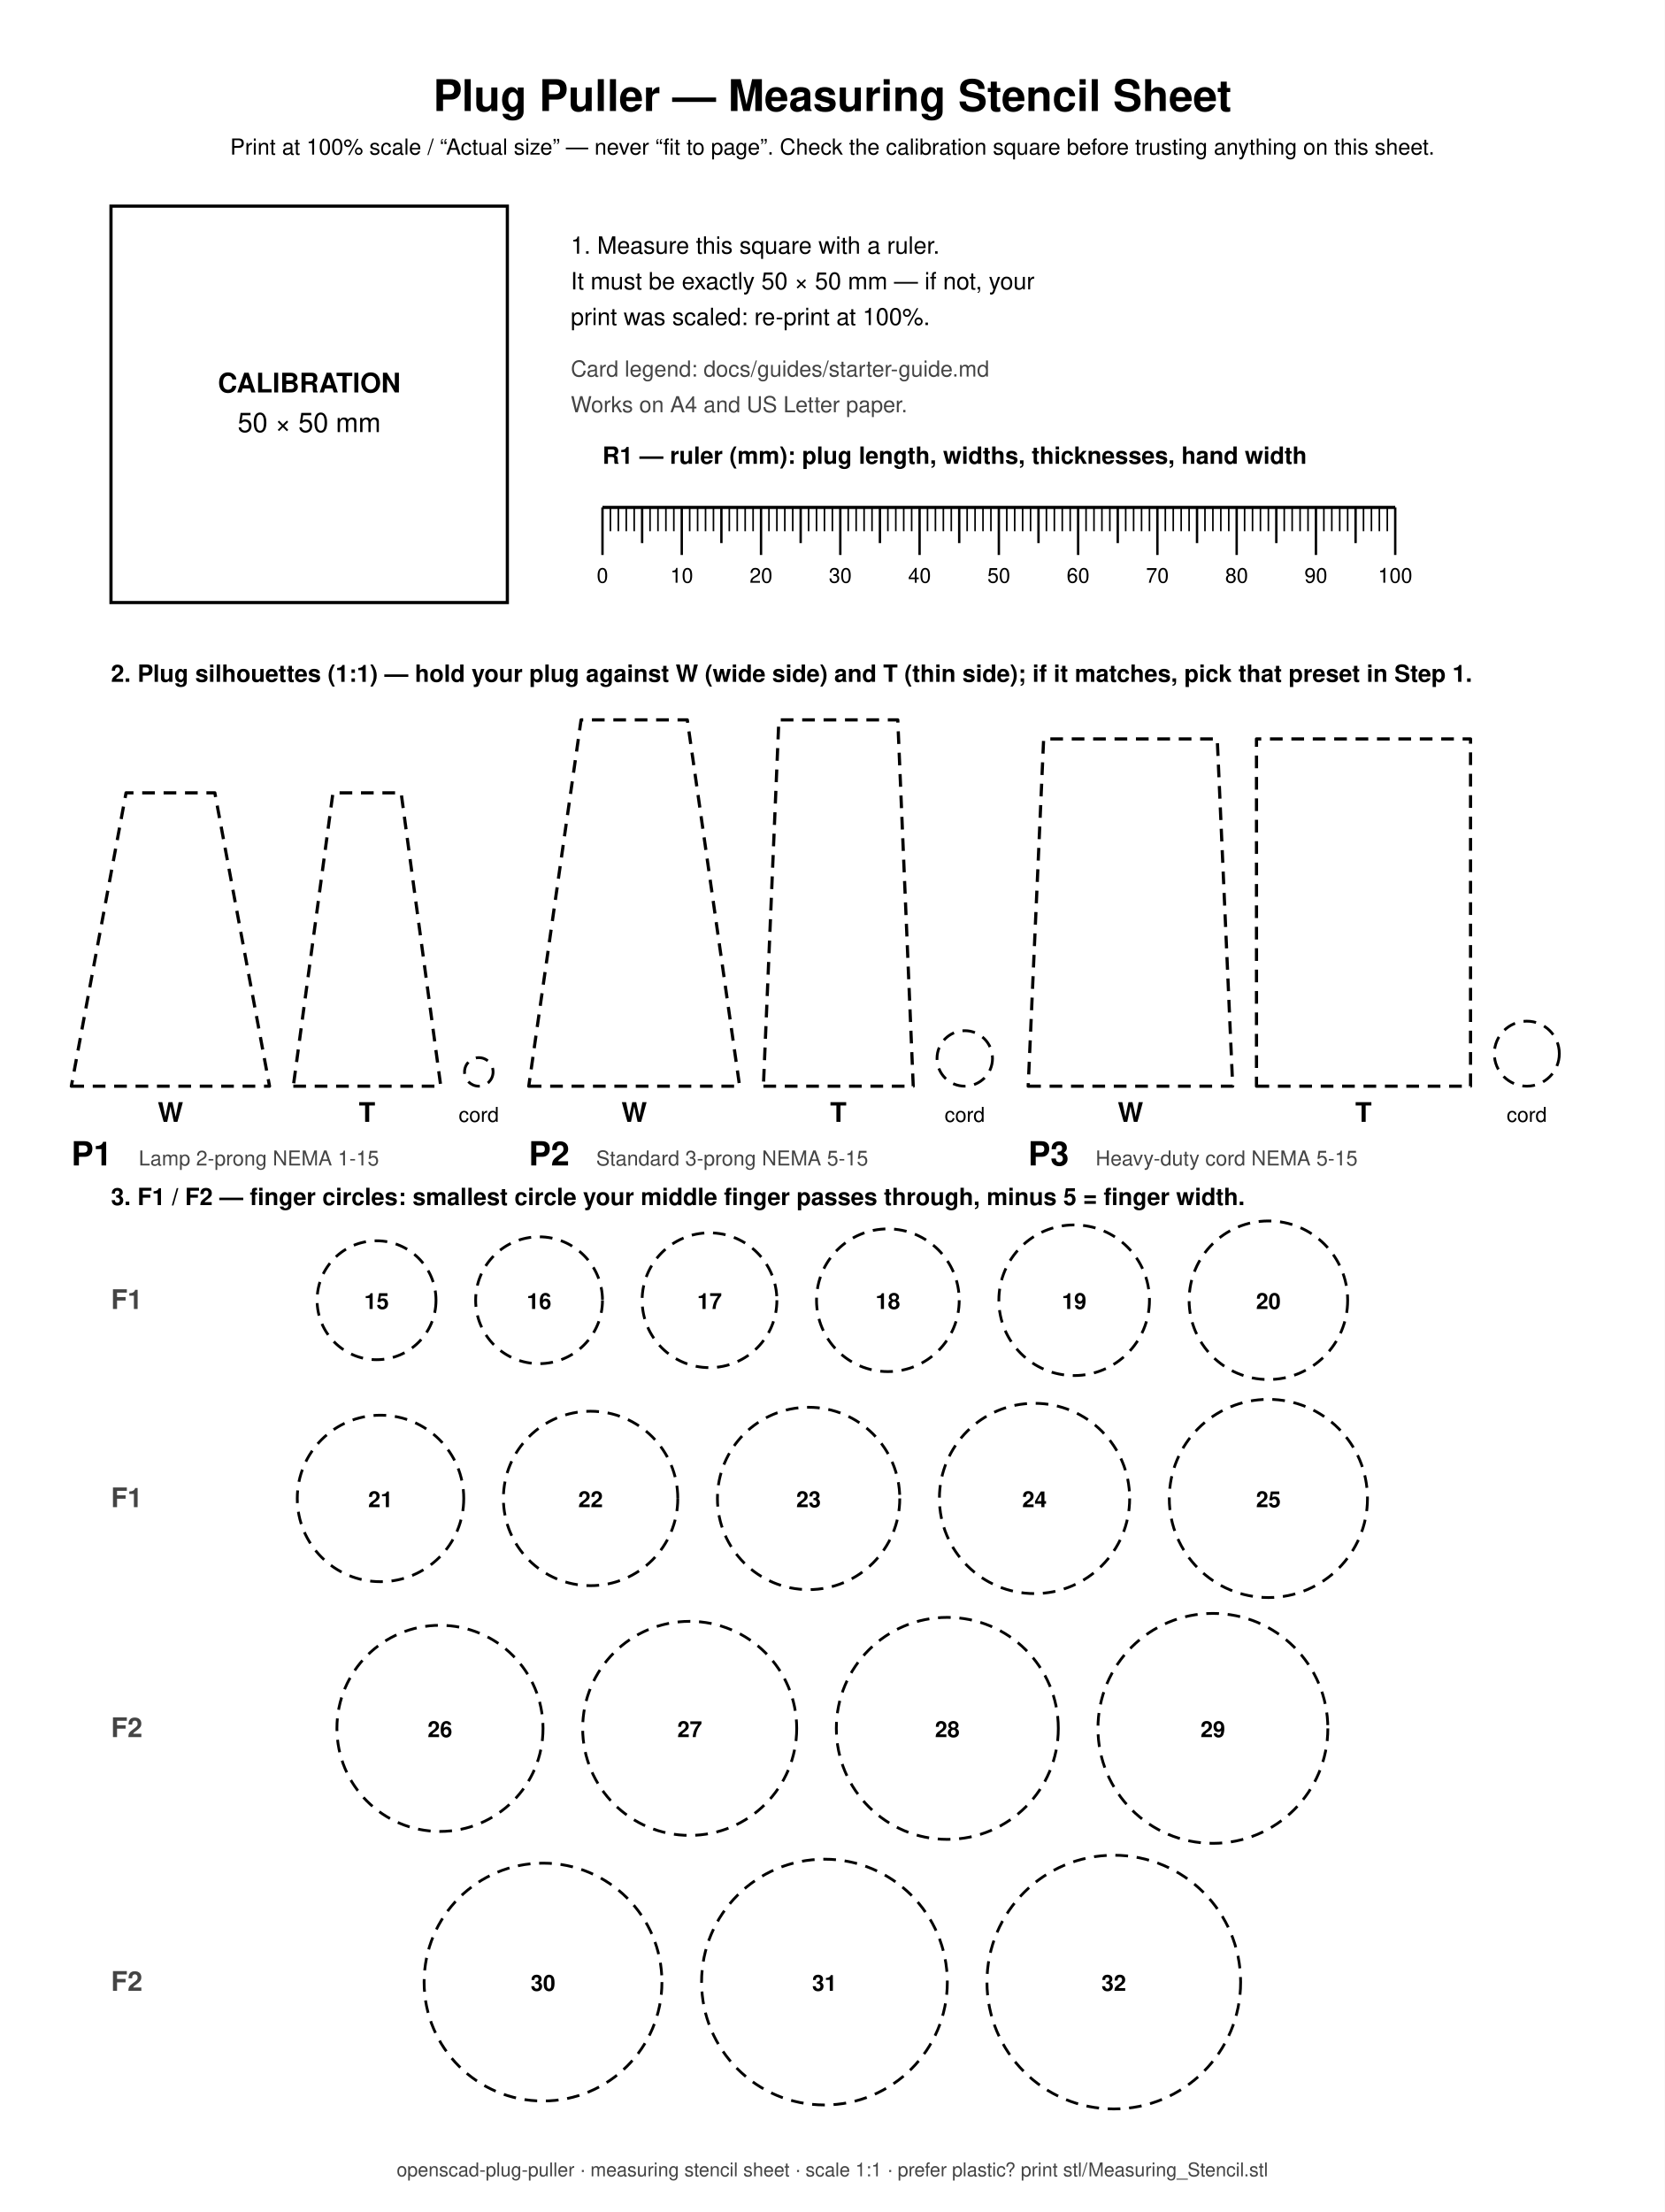
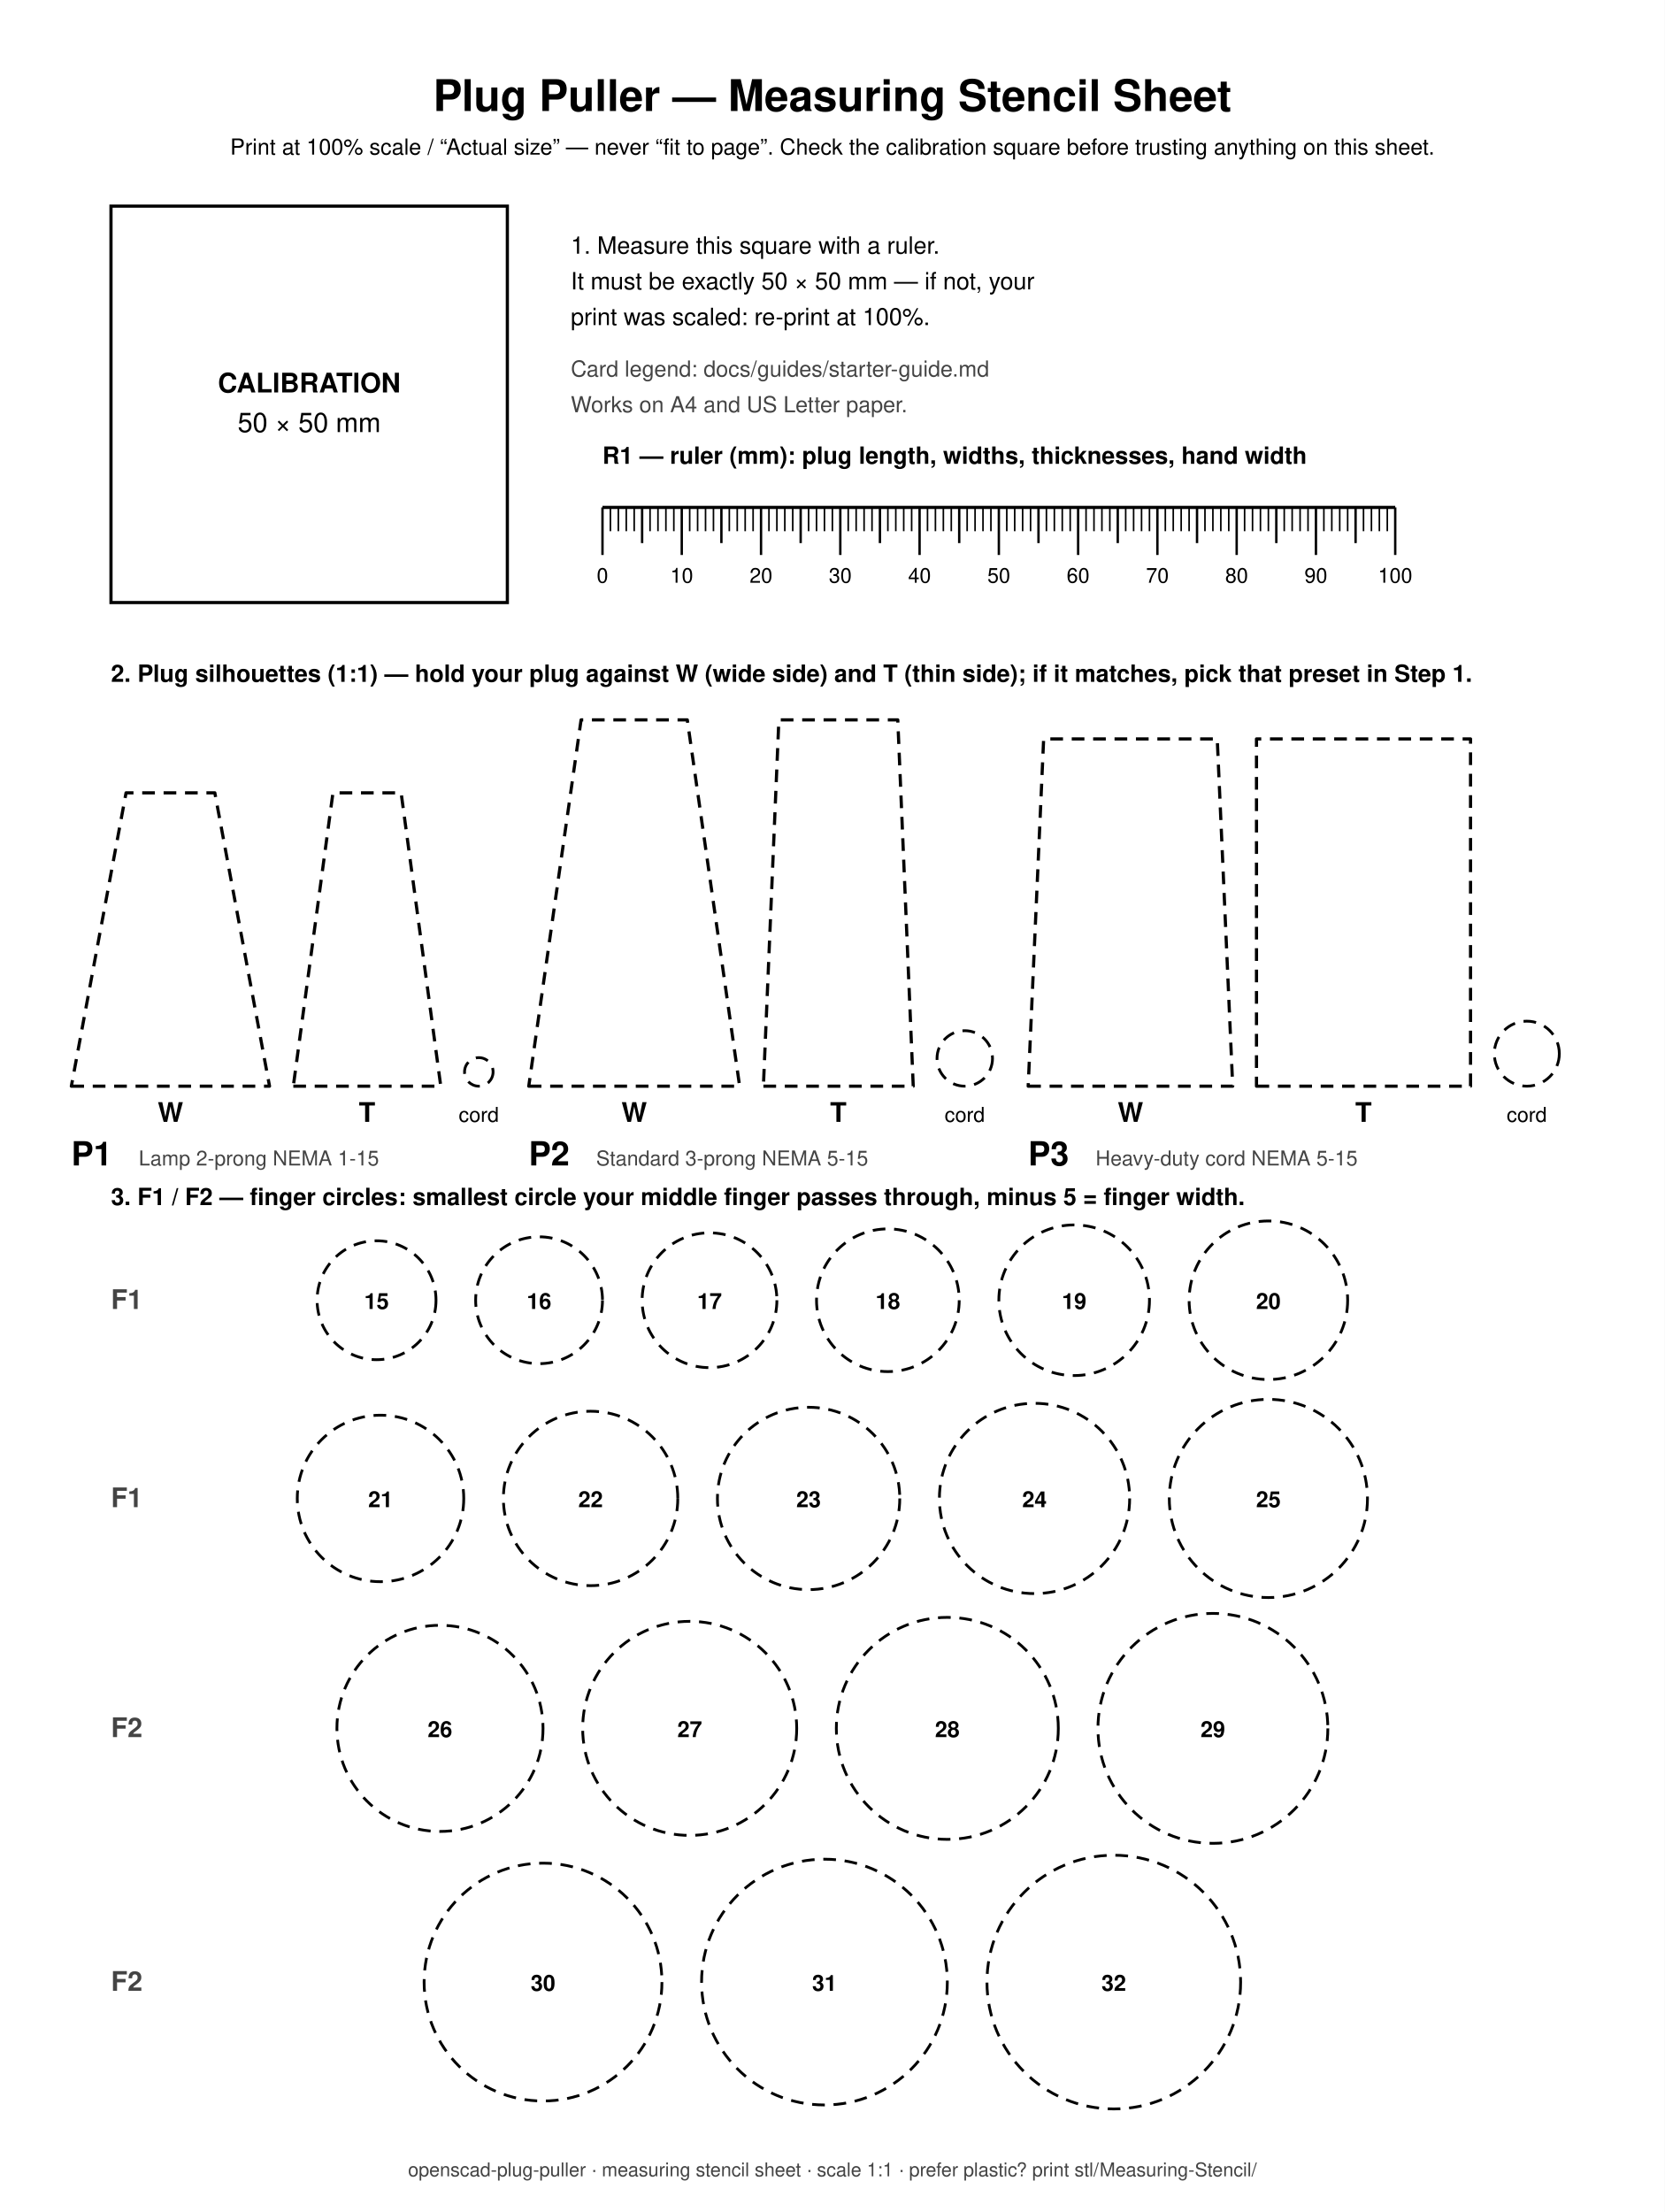
<svg xmlns="http://www.w3.org/2000/svg" width="210mm" height="279mm" viewBox="0 0 210 279">
  <rect x="0" y="0" width="210" height="279" fill="white" />
  <text x="105.000" y="14.000" font-family="Helvetica, Arial, sans-serif" font-size="5.5" font-weight="bold" text-anchor="middle" fill="black">Plug Puller — Measuring Stencil Sheet</text>
  <text x="105.000" y="19.500" font-family="Helvetica, Arial, sans-serif" font-size="2.8" font-weight="normal" text-anchor="middle" fill="black">Print at 100% scale / “Actual size” — never “fit to page”. Check the calibration square before trusting anything on this sheet.</text>
  <rect x="14" y="26" width="50" height="50" fill="none" stroke="black" stroke-width="0.4" />
  <text x="39.000" y="49.500" font-family="Helvetica, Arial, sans-serif" font-size="3.4" font-weight="bold" text-anchor="middle" fill="black">CALIBRATION</text>
  <text x="39.000" y="54.500" font-family="Helvetica, Arial, sans-serif" font-size="3.4" font-weight="normal" text-anchor="middle" fill="black">50 × 50 mm</text>
  <text x="72.000" y="32.000" font-family="Helvetica, Arial, sans-serif" font-size="3" font-weight="normal" text-anchor="start" fill="black">1. Measure this square with a ruler.</text>
  <text x="72.000" y="36.500" font-family="Helvetica, Arial, sans-serif" font-size="3" font-weight="normal" text-anchor="start" fill="black">It must be exactly 50 × 50 mm — if not, your</text>
  <text x="72.000" y="41.000" font-family="Helvetica, Arial, sans-serif" font-size="3" font-weight="normal" text-anchor="start" fill="black">print was scaled: re-print at 100%.</text>
  <text x="72.000" y="47.500" font-family="Helvetica, Arial, sans-serif" font-size="2.8" font-weight="normal" text-anchor="start" fill="#444444">Card legend: docs/guides/starter-guide.md</text>
  <text x="72.000" y="52.000" font-family="Helvetica, Arial, sans-serif" font-size="2.8" font-weight="normal" text-anchor="start" fill="#444444">Works on A4 and US Letter paper.</text>
  <text x="76.000" y="58.500" font-family="Helvetica, Arial, sans-serif" font-size="3" font-weight="bold" text-anchor="start" fill="black">R1 — ruler (mm): plug length, widths, thicknesses, hand width</text>
  <line x1="76.000" y1="64.000" x2="176.000" y2="64.000" stroke="black" stroke-width="0.4" />
  <line x1="76.000" y1="64.000" x2="76.000" y2="70.000" stroke="black" stroke-width="0.3" />
  <text x="76.000" y="73.500" font-family="Helvetica, Arial, sans-serif" font-size="2.6" font-weight="normal" text-anchor="middle" fill="black">0</text>
  <line x1="77.000" y1="64.000" x2="77.000" y2="67.000" stroke="black" stroke-width="0.2" />
  <line x1="78.000" y1="64.000" x2="78.000" y2="67.000" stroke="black" stroke-width="0.2" />
  <line x1="79.000" y1="64.000" x2="79.000" y2="67.000" stroke="black" stroke-width="0.2" />
  <line x1="80.000" y1="64.000" x2="80.000" y2="67.000" stroke="black" stroke-width="0.2" />
  <line x1="81.000" y1="64.000" x2="81.000" y2="68.500" stroke="black" stroke-width="0.3" />
  <line x1="82.000" y1="64.000" x2="82.000" y2="67.000" stroke="black" stroke-width="0.2" />
  <line x1="83.000" y1="64.000" x2="83.000" y2="67.000" stroke="black" stroke-width="0.2" />
  <line x1="84.000" y1="64.000" x2="84.000" y2="67.000" stroke="black" stroke-width="0.2" />
  <line x1="85.000" y1="64.000" x2="85.000" y2="67.000" stroke="black" stroke-width="0.2" />
  <line x1="86.000" y1="64.000" x2="86.000" y2="70.000" stroke="black" stroke-width="0.3" />
  <text x="86.000" y="73.500" font-family="Helvetica, Arial, sans-serif" font-size="2.6" font-weight="normal" text-anchor="middle" fill="black">10</text>
  <line x1="87.000" y1="64.000" x2="87.000" y2="67.000" stroke="black" stroke-width="0.2" />
  <line x1="88.000" y1="64.000" x2="88.000" y2="67.000" stroke="black" stroke-width="0.2" />
  <line x1="89.000" y1="64.000" x2="89.000" y2="67.000" stroke="black" stroke-width="0.2" />
  <line x1="90.000" y1="64.000" x2="90.000" y2="67.000" stroke="black" stroke-width="0.2" />
  <line x1="91.000" y1="64.000" x2="91.000" y2="68.500" stroke="black" stroke-width="0.3" />
  <line x1="92.000" y1="64.000" x2="92.000" y2="67.000" stroke="black" stroke-width="0.2" />
  <line x1="93.000" y1="64.000" x2="93.000" y2="67.000" stroke="black" stroke-width="0.2" />
  <line x1="94.000" y1="64.000" x2="94.000" y2="67.000" stroke="black" stroke-width="0.2" />
  <line x1="95.000" y1="64.000" x2="95.000" y2="67.000" stroke="black" stroke-width="0.2" />
  <line x1="96.000" y1="64.000" x2="96.000" y2="70.000" stroke="black" stroke-width="0.3" />
  <text x="96.000" y="73.500" font-family="Helvetica, Arial, sans-serif" font-size="2.6" font-weight="normal" text-anchor="middle" fill="black">20</text>
  <line x1="97.000" y1="64.000" x2="97.000" y2="67.000" stroke="black" stroke-width="0.2" />
  <line x1="98.000" y1="64.000" x2="98.000" y2="67.000" stroke="black" stroke-width="0.2" />
  <line x1="99.000" y1="64.000" x2="99.000" y2="67.000" stroke="black" stroke-width="0.2" />
  <line x1="100.000" y1="64.000" x2="100.000" y2="67.000" stroke="black" stroke-width="0.2" />
  <line x1="101.000" y1="64.000" x2="101.000" y2="68.500" stroke="black" stroke-width="0.3" />
  <line x1="102.000" y1="64.000" x2="102.000" y2="67.000" stroke="black" stroke-width="0.2" />
  <line x1="103.000" y1="64.000" x2="103.000" y2="67.000" stroke="black" stroke-width="0.2" />
  <line x1="104.000" y1="64.000" x2="104.000" y2="67.000" stroke="black" stroke-width="0.2" />
  <line x1="105.000" y1="64.000" x2="105.000" y2="67.000" stroke="black" stroke-width="0.2" />
  <line x1="106.000" y1="64.000" x2="106.000" y2="70.000" stroke="black" stroke-width="0.3" />
  <text x="106.000" y="73.500" font-family="Helvetica, Arial, sans-serif" font-size="2.6" font-weight="normal" text-anchor="middle" fill="black">30</text>
  <line x1="107.000" y1="64.000" x2="107.000" y2="67.000" stroke="black" stroke-width="0.2" />
  <line x1="108.000" y1="64.000" x2="108.000" y2="67.000" stroke="black" stroke-width="0.2" />
  <line x1="109.000" y1="64.000" x2="109.000" y2="67.000" stroke="black" stroke-width="0.2" />
  <line x1="110.000" y1="64.000" x2="110.000" y2="67.000" stroke="black" stroke-width="0.2" />
  <line x1="111.000" y1="64.000" x2="111.000" y2="68.500" stroke="black" stroke-width="0.3" />
  <line x1="112.000" y1="64.000" x2="112.000" y2="67.000" stroke="black" stroke-width="0.2" />
  <line x1="113.000" y1="64.000" x2="113.000" y2="67.000" stroke="black" stroke-width="0.2" />
  <line x1="114.000" y1="64.000" x2="114.000" y2="67.000" stroke="black" stroke-width="0.2" />
  <line x1="115.000" y1="64.000" x2="115.000" y2="67.000" stroke="black" stroke-width="0.2" />
  <line x1="116.000" y1="64.000" x2="116.000" y2="70.000" stroke="black" stroke-width="0.3" />
  <text x="116.000" y="73.500" font-family="Helvetica, Arial, sans-serif" font-size="2.6" font-weight="normal" text-anchor="middle" fill="black">40</text>
  <line x1="117.000" y1="64.000" x2="117.000" y2="67.000" stroke="black" stroke-width="0.2" />
  <line x1="118.000" y1="64.000" x2="118.000" y2="67.000" stroke="black" stroke-width="0.2" />
  <line x1="119.000" y1="64.000" x2="119.000" y2="67.000" stroke="black" stroke-width="0.2" />
  <line x1="120.000" y1="64.000" x2="120.000" y2="67.000" stroke="black" stroke-width="0.2" />
  <line x1="121.000" y1="64.000" x2="121.000" y2="68.500" stroke="black" stroke-width="0.3" />
  <line x1="122.000" y1="64.000" x2="122.000" y2="67.000" stroke="black" stroke-width="0.2" />
  <line x1="123.000" y1="64.000" x2="123.000" y2="67.000" stroke="black" stroke-width="0.2" />
  <line x1="124.000" y1="64.000" x2="124.000" y2="67.000" stroke="black" stroke-width="0.2" />
  <line x1="125.000" y1="64.000" x2="125.000" y2="67.000" stroke="black" stroke-width="0.2" />
  <line x1="126.000" y1="64.000" x2="126.000" y2="70.000" stroke="black" stroke-width="0.3" />
  <text x="126.000" y="73.500" font-family="Helvetica, Arial, sans-serif" font-size="2.6" font-weight="normal" text-anchor="middle" fill="black">50</text>
  <line x1="127.000" y1="64.000" x2="127.000" y2="67.000" stroke="black" stroke-width="0.2" />
  <line x1="128.000" y1="64.000" x2="128.000" y2="67.000" stroke="black" stroke-width="0.2" />
  <line x1="129.000" y1="64.000" x2="129.000" y2="67.000" stroke="black" stroke-width="0.2" />
  <line x1="130.000" y1="64.000" x2="130.000" y2="67.000" stroke="black" stroke-width="0.2" />
  <line x1="131.000" y1="64.000" x2="131.000" y2="68.500" stroke="black" stroke-width="0.3" />
  <line x1="132.000" y1="64.000" x2="132.000" y2="67.000" stroke="black" stroke-width="0.2" />
  <line x1="133.000" y1="64.000" x2="133.000" y2="67.000" stroke="black" stroke-width="0.2" />
  <line x1="134.000" y1="64.000" x2="134.000" y2="67.000" stroke="black" stroke-width="0.2" />
  <line x1="135.000" y1="64.000" x2="135.000" y2="67.000" stroke="black" stroke-width="0.2" />
  <line x1="136.000" y1="64.000" x2="136.000" y2="70.000" stroke="black" stroke-width="0.3" />
  <text x="136.000" y="73.500" font-family="Helvetica, Arial, sans-serif" font-size="2.6" font-weight="normal" text-anchor="middle" fill="black">60</text>
  <line x1="137.000" y1="64.000" x2="137.000" y2="67.000" stroke="black" stroke-width="0.2" />
  <line x1="138.000" y1="64.000" x2="138.000" y2="67.000" stroke="black" stroke-width="0.2" />
  <line x1="139.000" y1="64.000" x2="139.000" y2="67.000" stroke="black" stroke-width="0.2" />
  <line x1="140.000" y1="64.000" x2="140.000" y2="67.000" stroke="black" stroke-width="0.2" />
  <line x1="141.000" y1="64.000" x2="141.000" y2="68.500" stroke="black" stroke-width="0.3" />
  <line x1="142.000" y1="64.000" x2="142.000" y2="67.000" stroke="black" stroke-width="0.2" />
  <line x1="143.000" y1="64.000" x2="143.000" y2="67.000" stroke="black" stroke-width="0.2" />
  <line x1="144.000" y1="64.000" x2="144.000" y2="67.000" stroke="black" stroke-width="0.2" />
  <line x1="145.000" y1="64.000" x2="145.000" y2="67.000" stroke="black" stroke-width="0.2" />
  <line x1="146.000" y1="64.000" x2="146.000" y2="70.000" stroke="black" stroke-width="0.3" />
  <text x="146.000" y="73.500" font-family="Helvetica, Arial, sans-serif" font-size="2.6" font-weight="normal" text-anchor="middle" fill="black">70</text>
  <line x1="147.000" y1="64.000" x2="147.000" y2="67.000" stroke="black" stroke-width="0.2" />
  <line x1="148.000" y1="64.000" x2="148.000" y2="67.000" stroke="black" stroke-width="0.2" />
  <line x1="149.000" y1="64.000" x2="149.000" y2="67.000" stroke="black" stroke-width="0.2" />
  <line x1="150.000" y1="64.000" x2="150.000" y2="67.000" stroke="black" stroke-width="0.2" />
  <line x1="151.000" y1="64.000" x2="151.000" y2="68.500" stroke="black" stroke-width="0.3" />
  <line x1="152.000" y1="64.000" x2="152.000" y2="67.000" stroke="black" stroke-width="0.2" />
  <line x1="153.000" y1="64.000" x2="153.000" y2="67.000" stroke="black" stroke-width="0.2" />
  <line x1="154.000" y1="64.000" x2="154.000" y2="67.000" stroke="black" stroke-width="0.2" />
  <line x1="155.000" y1="64.000" x2="155.000" y2="67.000" stroke="black" stroke-width="0.2" />
  <line x1="156.000" y1="64.000" x2="156.000" y2="70.000" stroke="black" stroke-width="0.3" />
  <text x="156.000" y="73.500" font-family="Helvetica, Arial, sans-serif" font-size="2.6" font-weight="normal" text-anchor="middle" fill="black">80</text>
  <line x1="157.000" y1="64.000" x2="157.000" y2="67.000" stroke="black" stroke-width="0.2" />
  <line x1="158.000" y1="64.000" x2="158.000" y2="67.000" stroke="black" stroke-width="0.2" />
  <line x1="159.000" y1="64.000" x2="159.000" y2="67.000" stroke="black" stroke-width="0.2" />
  <line x1="160.000" y1="64.000" x2="160.000" y2="67.000" stroke="black" stroke-width="0.2" />
  <line x1="161.000" y1="64.000" x2="161.000" y2="68.500" stroke="black" stroke-width="0.3" />
  <line x1="162.000" y1="64.000" x2="162.000" y2="67.000" stroke="black" stroke-width="0.2" />
  <line x1="163.000" y1="64.000" x2="163.000" y2="67.000" stroke="black" stroke-width="0.2" />
  <line x1="164.000" y1="64.000" x2="164.000" y2="67.000" stroke="black" stroke-width="0.2" />
  <line x1="165.000" y1="64.000" x2="165.000" y2="67.000" stroke="black" stroke-width="0.2" />
  <line x1="166.000" y1="64.000" x2="166.000" y2="70.000" stroke="black" stroke-width="0.3" />
  <text x="166.000" y="73.500" font-family="Helvetica, Arial, sans-serif" font-size="2.6" font-weight="normal" text-anchor="middle" fill="black">90</text>
  <line x1="167.000" y1="64.000" x2="167.000" y2="67.000" stroke="black" stroke-width="0.2" />
  <line x1="168.000" y1="64.000" x2="168.000" y2="67.000" stroke="black" stroke-width="0.2" />
  <line x1="169.000" y1="64.000" x2="169.000" y2="67.000" stroke="black" stroke-width="0.2" />
  <line x1="170.000" y1="64.000" x2="170.000" y2="67.000" stroke="black" stroke-width="0.2" />
  <line x1="171.000" y1="64.000" x2="171.000" y2="68.500" stroke="black" stroke-width="0.3" />
  <line x1="172.000" y1="64.000" x2="172.000" y2="67.000" stroke="black" stroke-width="0.2" />
  <line x1="173.000" y1="64.000" x2="173.000" y2="67.000" stroke="black" stroke-width="0.2" />
  <line x1="174.000" y1="64.000" x2="174.000" y2="67.000" stroke="black" stroke-width="0.2" />
  <line x1="175.000" y1="64.000" x2="175.000" y2="67.000" stroke="black" stroke-width="0.2" />
  <line x1="176.000" y1="64.000" x2="176.000" y2="70.000" stroke="black" stroke-width="0.3" />
  <text x="176.000" y="73.500" font-family="Helvetica, Arial, sans-serif" font-size="2.6" font-weight="normal" text-anchor="middle" fill="black">100</text>
  <text x="14.000" y="86.000" font-family="Helvetica, Arial, sans-serif" font-size="3" font-weight="bold" text-anchor="start" fill="black">2. Plug silhouettes (1:1) — hold your plug against W (wide side) and T (thin side); if it matches, pick that preset in Step 1.</text>
  <polygon points="9.000,137.000 34.000,137.000 27.100,100.000 15.900,100.000" fill="none" stroke="black" stroke-width="0.4" stroke-linejoin="round" stroke-dasharray="1.6,1.1" />
  <polygon points="37.000,137.000 55.600,137.000 50.600,100.000 42.000,100.000" fill="none" stroke="black" stroke-width="0.4" stroke-linejoin="round" stroke-dasharray="1.6,1.1" />
  <circle cx="60.400" cy="135.200" r="1.800" fill="none" stroke="black" stroke-width="0.35" stroke-dasharray="1.6,1.1" />
  <text x="21.500" y="141.500" font-family="Helvetica, Arial, sans-serif" font-size="3.4" font-weight="bold" text-anchor="middle" fill="black">W</text>
  <text x="46.300" y="141.500" font-family="Helvetica, Arial, sans-serif" font-size="3.4" font-weight="bold" text-anchor="middle" fill="black">T</text>
  <text x="60.400" y="141.500" font-family="Helvetica, Arial, sans-serif" font-size="2.6" font-weight="normal" text-anchor="middle" fill="black">cord</text>
  <text x="9.000" y="147.000" font-family="Helvetica, Arial, sans-serif" font-size="4.2" font-weight="bold" text-anchor="start" fill="black">P1</text>
  <text x="17.500" y="147.000" font-family="Helvetica, Arial, sans-serif" font-size="2.6" font-weight="normal" text-anchor="start" fill="#444444">Lamp 2-prong NEMA 1-15</text>
  <polygon points="66.700,137.000 93.300,137.000 86.700,90.800 73.300,90.800" fill="none" stroke="black" stroke-width="0.4" stroke-linejoin="round" stroke-dasharray="1.6,1.1" />
  <polygon points="96.300,137.000 115.200,137.000 113.250,90.800 98.250,90.800" fill="none" stroke="black" stroke-width="0.4" stroke-linejoin="round" stroke-dasharray="1.6,1.1" />
  <circle cx="121.700" cy="133.500" r="3.500" fill="none" stroke="black" stroke-width="0.35" stroke-dasharray="1.6,1.1" />
  <text x="80.000" y="141.500" font-family="Helvetica, Arial, sans-serif" font-size="3.4" font-weight="bold" text-anchor="middle" fill="black">W</text>
  <text x="105.750" y="141.500" font-family="Helvetica, Arial, sans-serif" font-size="3.4" font-weight="bold" text-anchor="middle" fill="black">T</text>
  <text x="121.700" y="141.500" font-family="Helvetica, Arial, sans-serif" font-size="2.6" font-weight="normal" text-anchor="middle" fill="black">cord</text>
  <text x="66.700" y="147.000" font-family="Helvetica, Arial, sans-serif" font-size="4.2" font-weight="bold" text-anchor="start" fill="black">P2</text>
  <text x="75.200" y="147.000" font-family="Helvetica, Arial, sans-serif" font-size="2.6" font-weight="normal" text-anchor="start" fill="#444444">Standard 3-prong NEMA 5-15</text>
  <polygon points="129.700,137.000 155.500,137.000 153.550,93.200 131.650,93.200" fill="none" stroke="black" stroke-width="0.4" stroke-linejoin="round" stroke-dasharray="1.6,1.1" />
  <polygon points="158.500,137.000 185.500,137.000 185.500,93.200 158.500,93.200" fill="none" stroke="black" stroke-width="0.4" stroke-linejoin="round" stroke-dasharray="1.6,1.1" />
  <circle cx="192.600" cy="132.900" r="4.100" fill="none" stroke="black" stroke-width="0.35" stroke-dasharray="1.6,1.1" />
  <text x="142.600" y="141.500" font-family="Helvetica, Arial, sans-serif" font-size="3.4" font-weight="bold" text-anchor="middle" fill="black">W</text>
  <text x="172.000" y="141.500" font-family="Helvetica, Arial, sans-serif" font-size="3.4" font-weight="bold" text-anchor="middle" fill="black">T</text>
  <text x="192.600" y="141.500" font-family="Helvetica, Arial, sans-serif" font-size="2.6" font-weight="normal" text-anchor="middle" fill="black">cord</text>
  <text x="129.700" y="147.000" font-family="Helvetica, Arial, sans-serif" font-size="4.2" font-weight="bold" text-anchor="start" fill="black">P3</text>
  <text x="138.200" y="147.000" font-family="Helvetica, Arial, sans-serif" font-size="2.6" font-weight="normal" text-anchor="start" fill="#444444">Heavy-duty cord NEMA 5-15</text>
  <text x="14.000" y="152.000" font-family="Helvetica, Arial, sans-serif" font-size="3" font-weight="bold" text-anchor="start" fill="black">3. F1 / F2 — finger circles: smallest circle your middle finger passes through, minus 5 = finger width.</text>
  <circle cx="47.500" cy="164.000" r="7.500" fill="none" stroke="black" stroke-width="0.35" stroke-dasharray="1.6,1.1" />
  <text x="47.500" y="165.100" font-family="Helvetica, Arial, sans-serif" font-size="2.8" font-weight="bold" text-anchor="middle" fill="black">15</text>
  <circle cx="68.000" cy="164.000" r="8.000" fill="none" stroke="black" stroke-width="0.35" stroke-dasharray="1.6,1.1" />
  <text x="68.000" y="165.100" font-family="Helvetica, Arial, sans-serif" font-size="2.8" font-weight="bold" text-anchor="middle" fill="black">16</text>
  <circle cx="89.500" cy="164.000" r="8.500" fill="none" stroke="black" stroke-width="0.35" stroke-dasharray="1.6,1.1" />
  <text x="89.500" y="165.100" font-family="Helvetica, Arial, sans-serif" font-size="2.8" font-weight="bold" text-anchor="middle" fill="black">17</text>
  <circle cx="112.000" cy="164.000" r="9.000" fill="none" stroke="black" stroke-width="0.35" stroke-dasharray="1.6,1.1" />
  <text x="112.000" y="165.100" font-family="Helvetica, Arial, sans-serif" font-size="2.8" font-weight="bold" text-anchor="middle" fill="black">18</text>
  <circle cx="135.500" cy="164.000" r="9.500" fill="none" stroke="black" stroke-width="0.35" stroke-dasharray="1.6,1.1" />
  <text x="135.500" y="165.100" font-family="Helvetica, Arial, sans-serif" font-size="2.8" font-weight="bold" text-anchor="middle" fill="black">19</text>
  <circle cx="160.000" cy="164.000" r="10.000" fill="none" stroke="black" stroke-width="0.35" stroke-dasharray="1.6,1.1" />
  <text x="160.000" y="165.100" font-family="Helvetica, Arial, sans-serif" font-size="2.8" font-weight="bold" text-anchor="middle" fill="black">20</text>
  <text x="14.000" y="165.100" font-family="Helvetica, Arial, sans-serif" font-size="3.4" font-weight="bold" text-anchor="start" fill="#444444">F1</text>
  <circle cx="48.000" cy="189.000" r="10.500" fill="none" stroke="black" stroke-width="0.35" stroke-dasharray="1.6,1.1" />
  <text x="48.000" y="190.100" font-family="Helvetica, Arial, sans-serif" font-size="2.8" font-weight="bold" text-anchor="middle" fill="black">21</text>
  <circle cx="74.500" cy="189.000" r="11.000" fill="none" stroke="black" stroke-width="0.35" stroke-dasharray="1.6,1.1" />
  <text x="74.500" y="190.100" font-family="Helvetica, Arial, sans-serif" font-size="2.8" font-weight="bold" text-anchor="middle" fill="black">22</text>
  <circle cx="102.000" cy="189.000" r="11.500" fill="none" stroke="black" stroke-width="0.35" stroke-dasharray="1.6,1.1" />
  <text x="102.000" y="190.100" font-family="Helvetica, Arial, sans-serif" font-size="2.8" font-weight="bold" text-anchor="middle" fill="black">23</text>
  <circle cx="130.500" cy="189.000" r="12.000" fill="none" stroke="black" stroke-width="0.35" stroke-dasharray="1.6,1.1" />
  <text x="130.500" y="190.100" font-family="Helvetica, Arial, sans-serif" font-size="2.8" font-weight="bold" text-anchor="middle" fill="black">24</text>
  <circle cx="160.000" cy="189.000" r="12.500" fill="none" stroke="black" stroke-width="0.35" stroke-dasharray="1.6,1.1" />
  <text x="160.000" y="190.100" font-family="Helvetica, Arial, sans-serif" font-size="2.8" font-weight="bold" text-anchor="middle" fill="black">25</text>
  <text x="14.000" y="190.100" font-family="Helvetica, Arial, sans-serif" font-size="3.4" font-weight="bold" text-anchor="start" fill="#444444">F1</text>
  <circle cx="55.500" cy="218.000" r="13.000" fill="none" stroke="black" stroke-width="0.35" stroke-dasharray="1.6,1.1" />
  <text x="55.500" y="219.100" font-family="Helvetica, Arial, sans-serif" font-size="2.8" font-weight="bold" text-anchor="middle" fill="black">26</text>
  <circle cx="87.000" cy="218.000" r="13.500" fill="none" stroke="black" stroke-width="0.35" stroke-dasharray="1.6,1.1" />
  <text x="87.000" y="219.100" font-family="Helvetica, Arial, sans-serif" font-size="2.8" font-weight="bold" text-anchor="middle" fill="black">27</text>
  <circle cx="119.500" cy="218.000" r="14.000" fill="none" stroke="black" stroke-width="0.35" stroke-dasharray="1.6,1.1" />
  <text x="119.500" y="219.100" font-family="Helvetica, Arial, sans-serif" font-size="2.8" font-weight="bold" text-anchor="middle" fill="black">28</text>
  <circle cx="153.000" cy="218.000" r="14.500" fill="none" stroke="black" stroke-width="0.35" stroke-dasharray="1.6,1.1" />
  <text x="153.000" y="219.100" font-family="Helvetica, Arial, sans-serif" font-size="2.8" font-weight="bold" text-anchor="middle" fill="black">29</text>
  <text x="14.000" y="219.100" font-family="Helvetica, Arial, sans-serif" font-size="3.4" font-weight="bold" text-anchor="start" fill="#444444">F2</text>
  <circle cx="68.500" cy="250.000" r="15.000" fill="none" stroke="black" stroke-width="0.35" stroke-dasharray="1.6,1.1" />
  <text x="68.500" y="251.100" font-family="Helvetica, Arial, sans-serif" font-size="2.8" font-weight="bold" text-anchor="middle" fill="black">30</text>
  <circle cx="104.000" cy="250.000" r="15.500" fill="none" stroke="black" stroke-width="0.35" stroke-dasharray="1.6,1.1" />
  <text x="104.000" y="251.100" font-family="Helvetica, Arial, sans-serif" font-size="2.8" font-weight="bold" text-anchor="middle" fill="black">31</text>
  <circle cx="140.500" cy="250.000" r="16.000" fill="none" stroke="black" stroke-width="0.35" stroke-dasharray="1.6,1.1" />
  <text x="140.500" y="251.100" font-family="Helvetica, Arial, sans-serif" font-size="2.8" font-weight="bold" text-anchor="middle" fill="black">32</text>
  <text x="14.000" y="251.100" font-family="Helvetica, Arial, sans-serif" font-size="3.4" font-weight="bold" text-anchor="start" fill="#444444">F2</text>
-   <text x="105.000" y="274.500" font-family="Helvetica, Arial, sans-serif" font-size="2.4" font-weight="normal" text-anchor="middle" fill="#444444">openscad-plug-puller · measuring stencil sheet · scale 1:1 · prefer plastic? print stl/Measuring_Stencil.stl</text>
+   <text x="105.000" y="274.500" font-family="Helvetica, Arial, sans-serif" font-size="2.4" font-weight="normal" text-anchor="middle" fill="#444444">openscad-plug-puller · measuring stencil sheet · scale 1:1 · prefer plastic? print stl/Measuring-Stencil/</text>
</svg>
